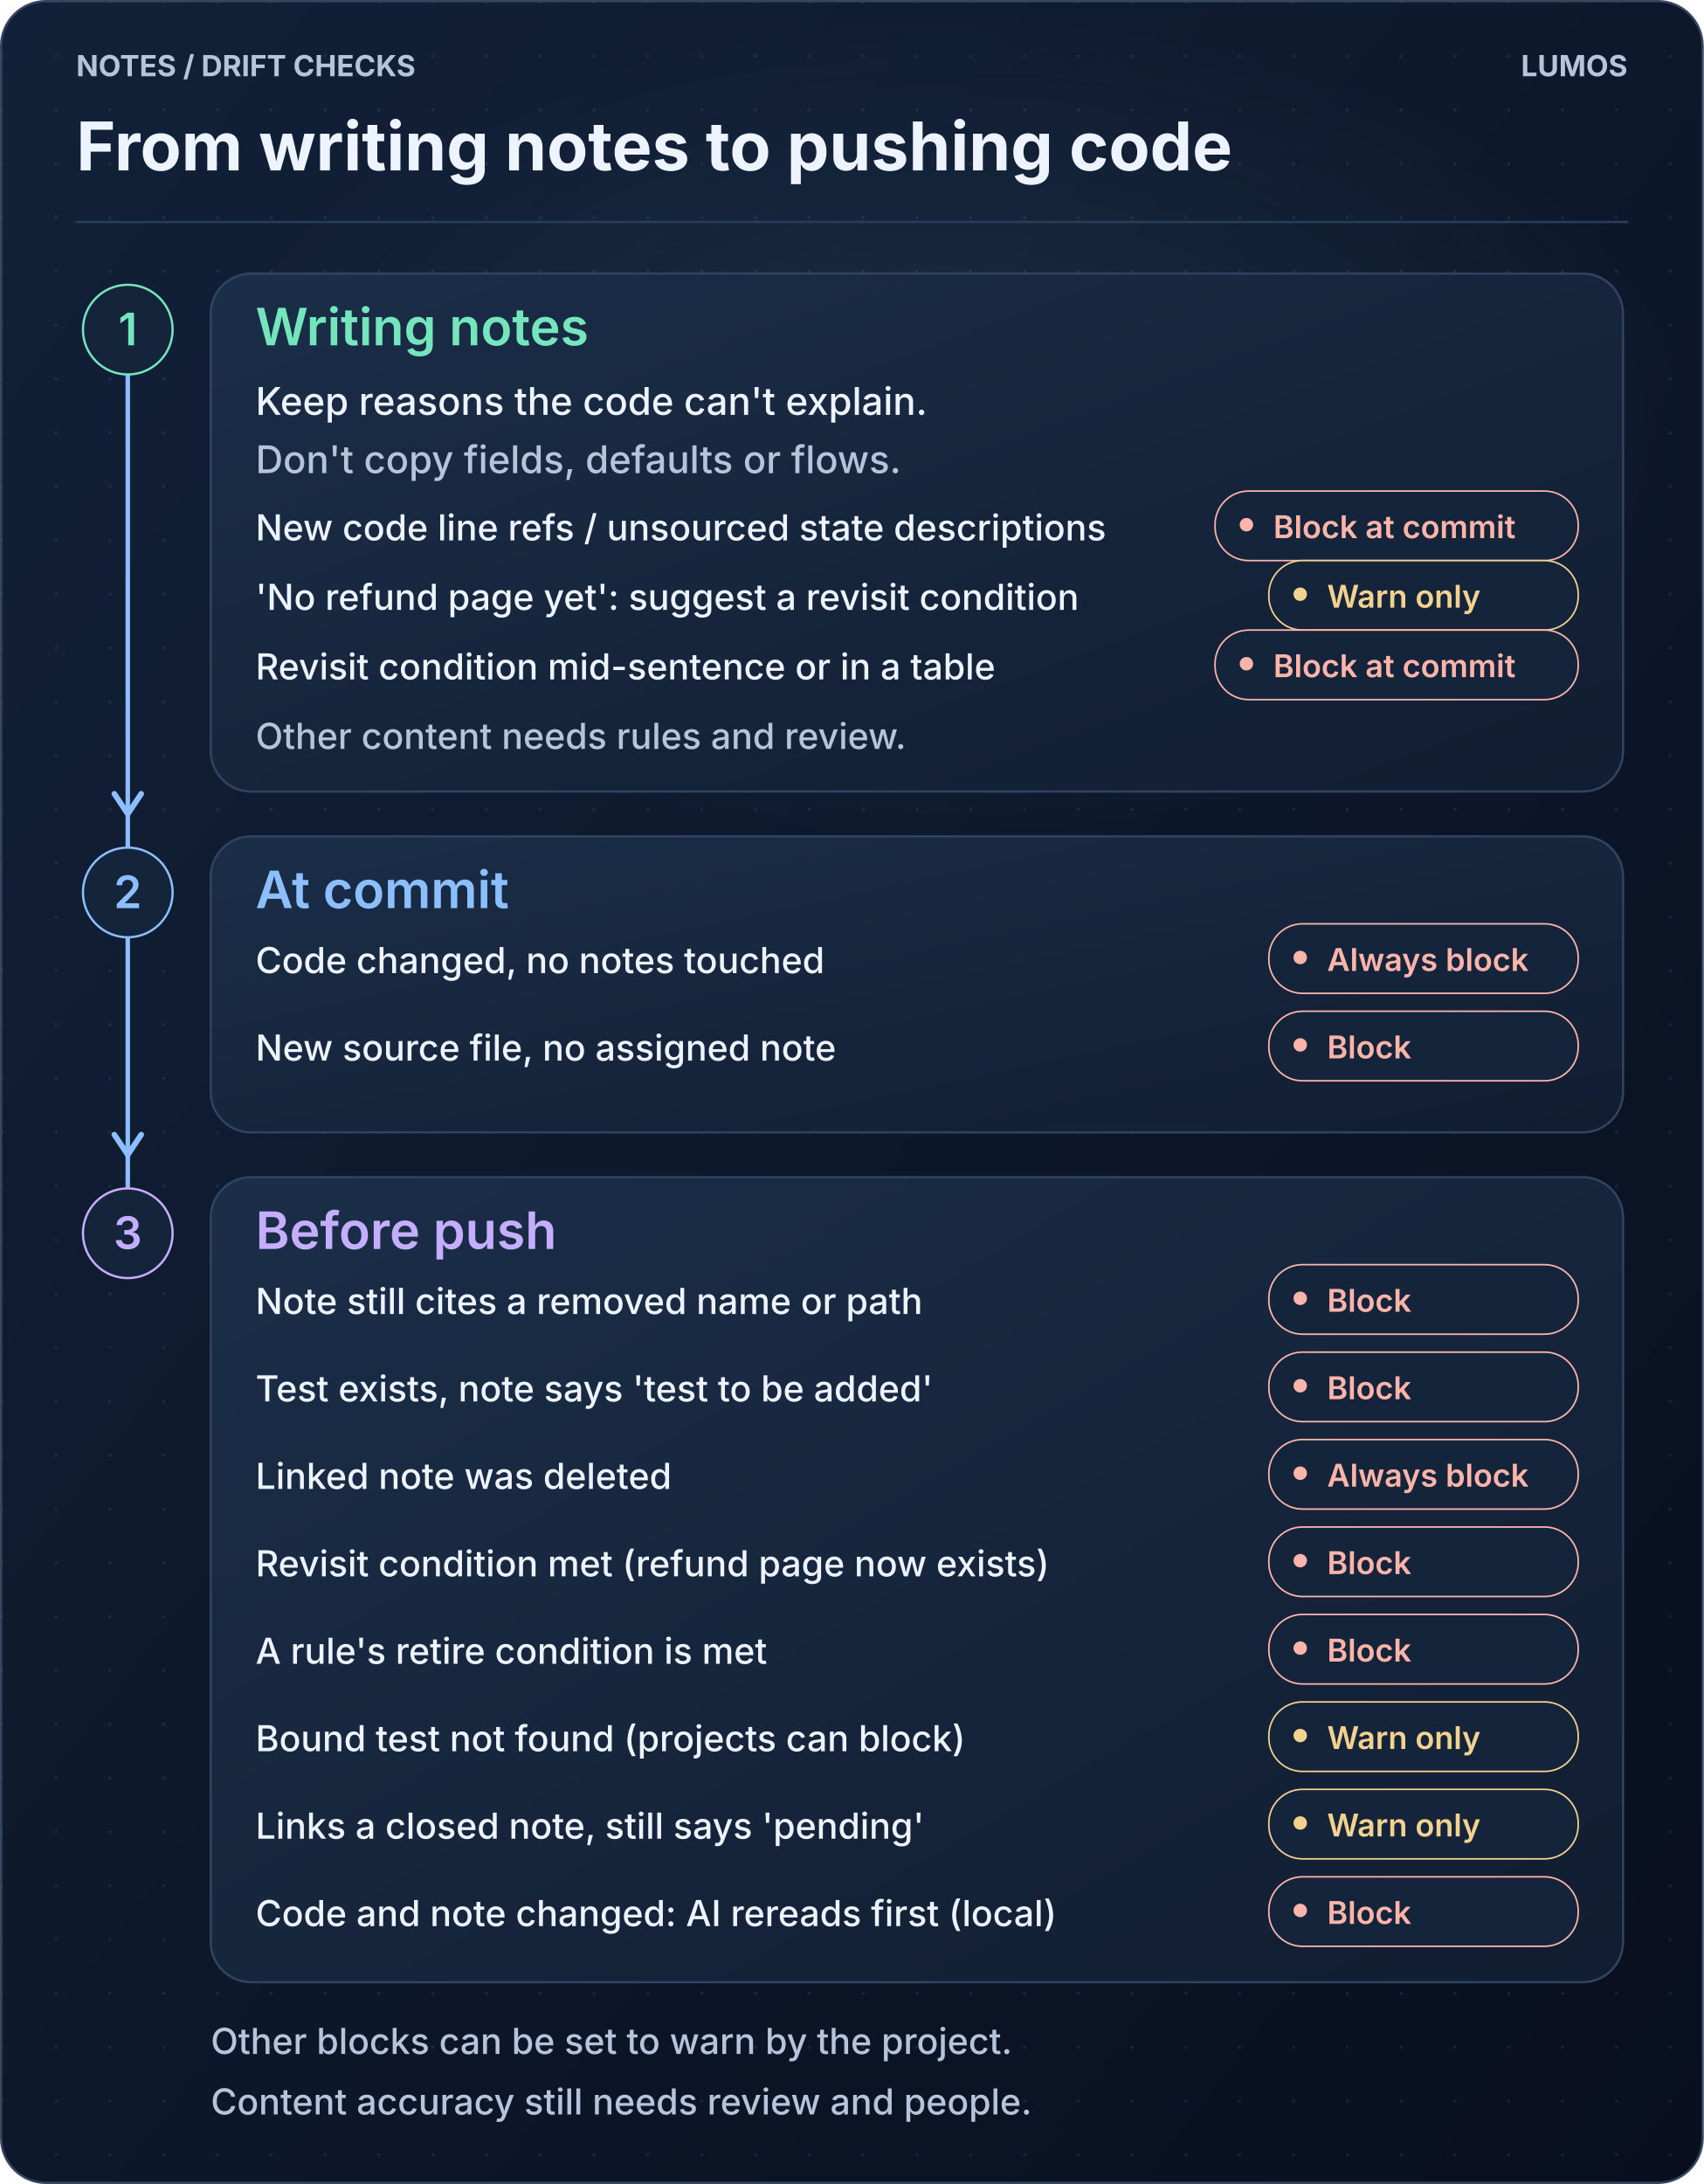
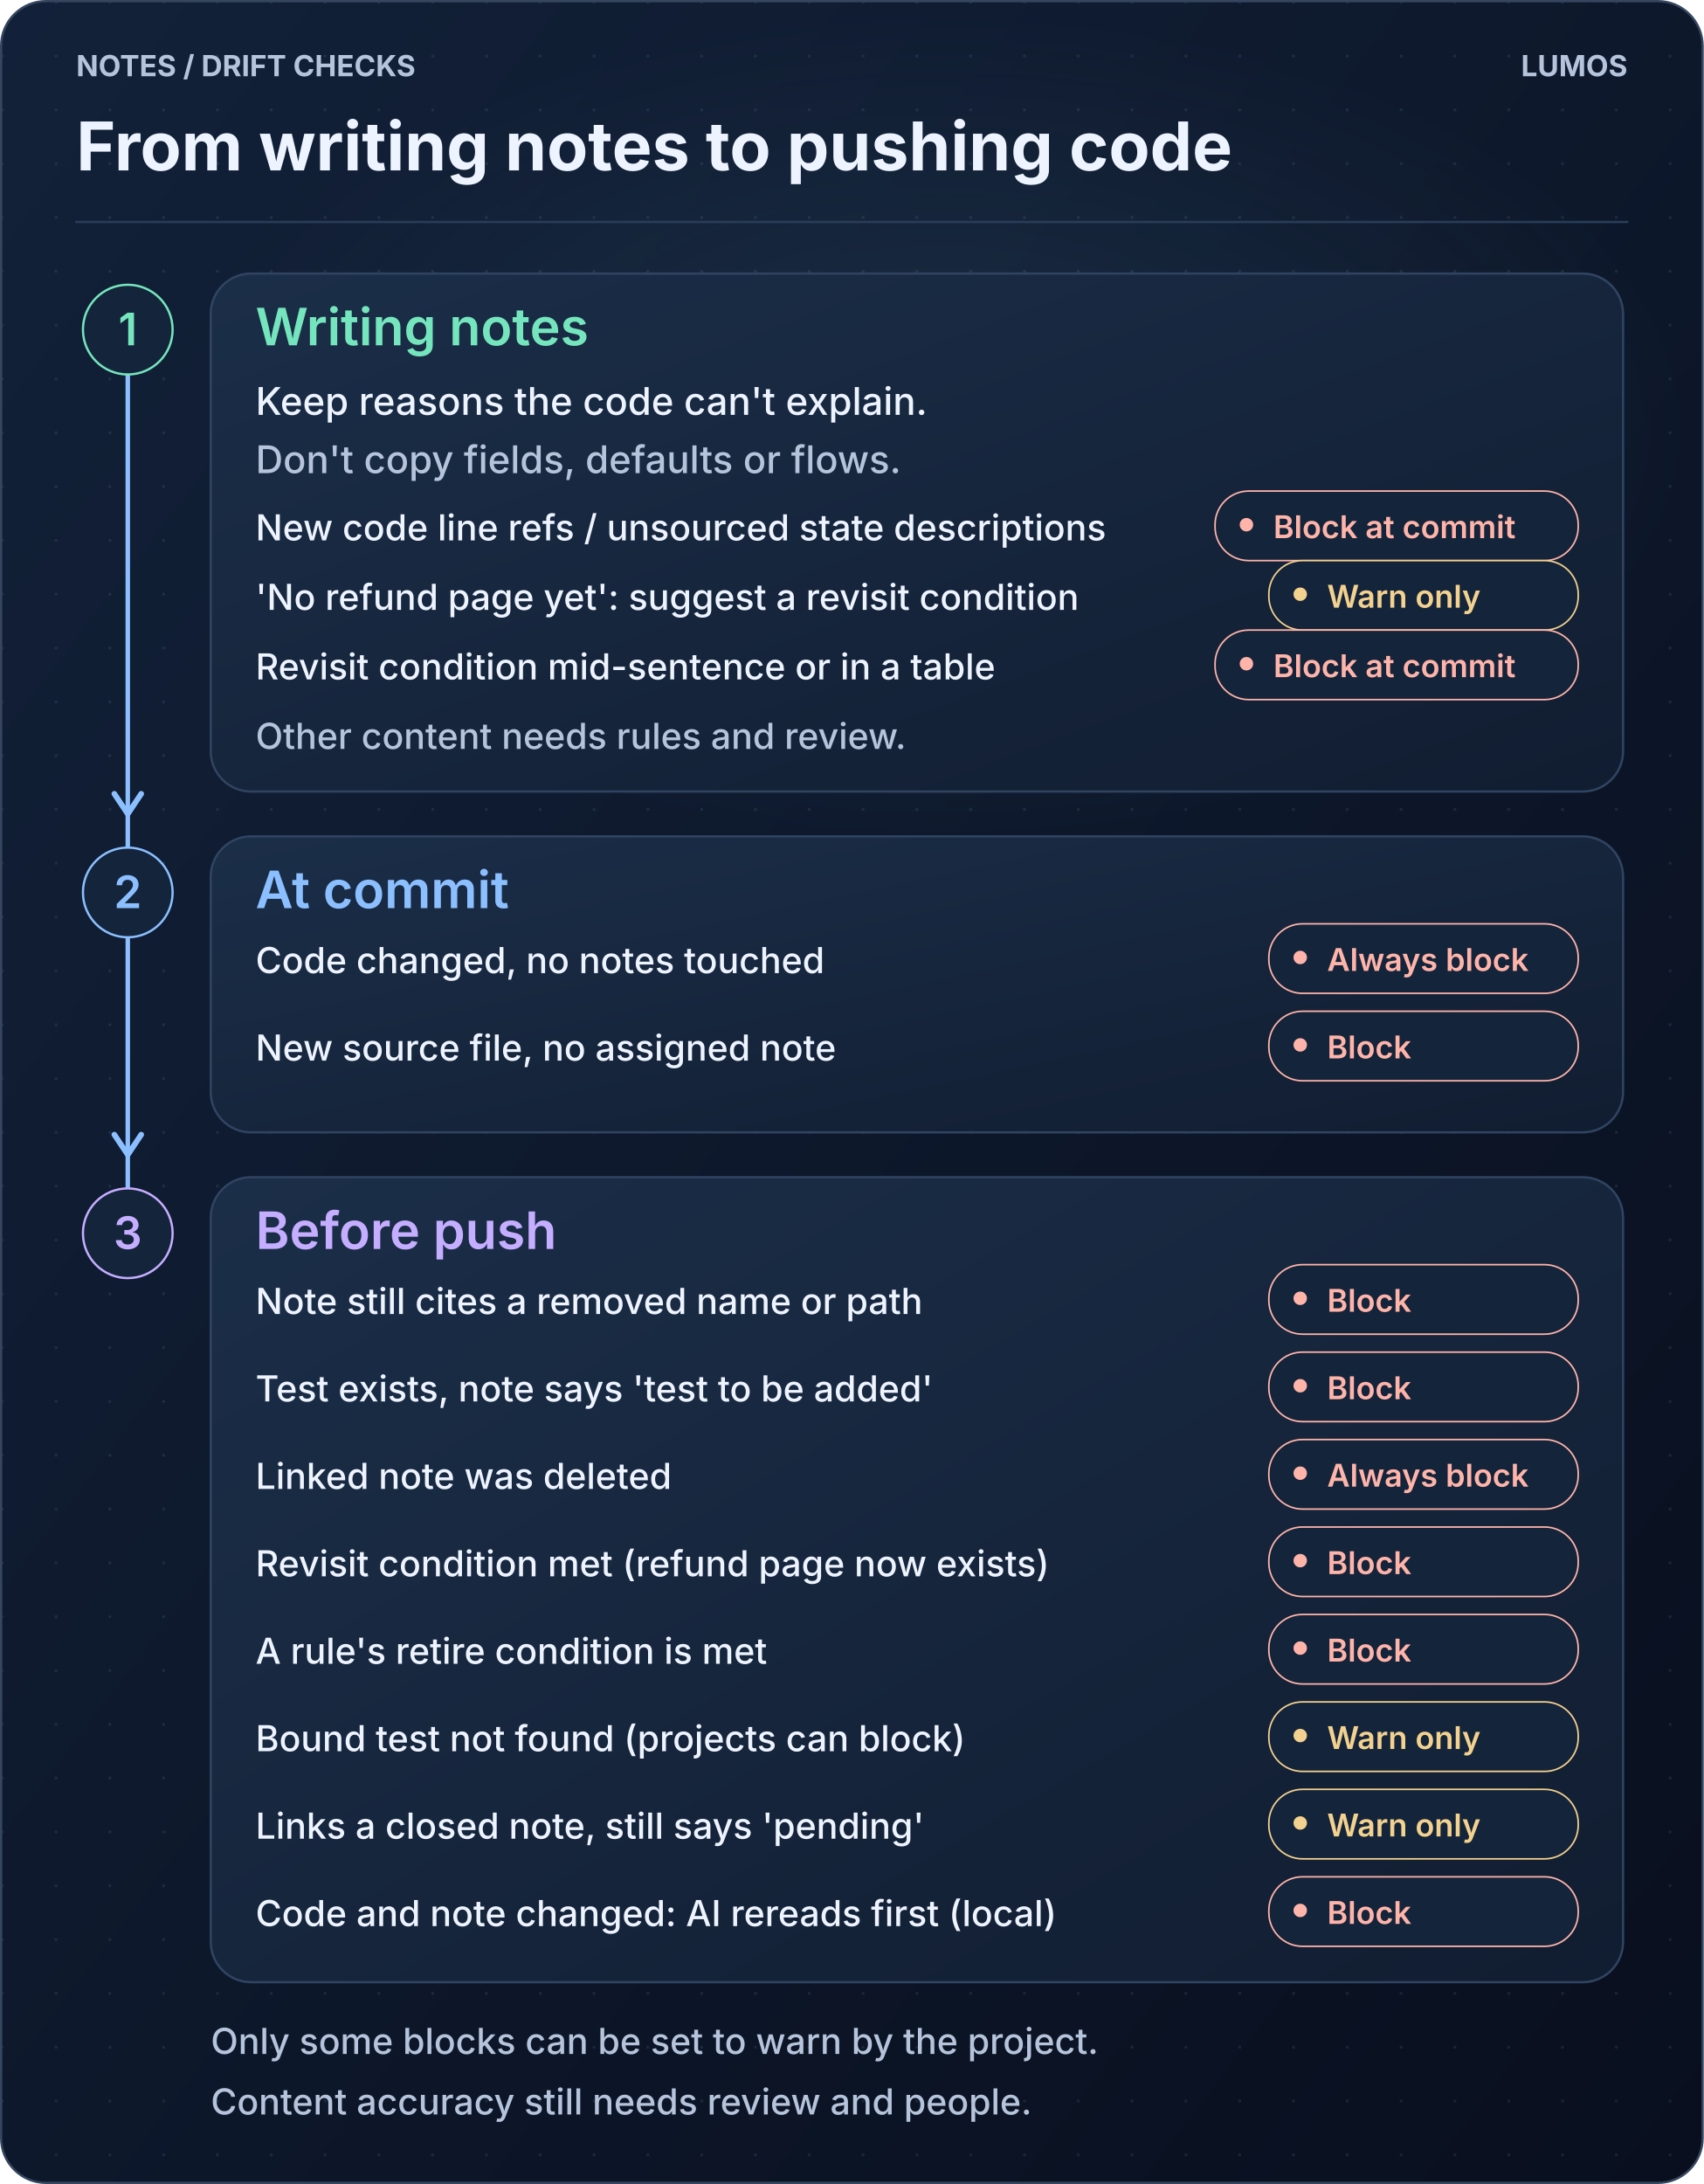
<svg xmlns="http://www.w3.org/2000/svg" width="760" height="974" viewBox="0 0 760 974" role="img" aria-labelledby="title desc">
  <defs>
    <linearGradient id="bg" x1="0" y1="0" x2="1" y2="1">
      <stop stop-color="#122139" />
      <stop offset="1" stop-color="#090f1e" />
    </linearGradient>
    <linearGradient id="panel" x1="0" y1="0" x2="1" y2="1">
      <stop stop-color="#1b2e48" />
      <stop offset="1" stop-color="#111d31" />
    </linearGradient>
    <radialGradient id="halo">
      <stop stop-color="#73b8d7" stop-opacity=".12" />
      <stop offset="1" stop-color="#73b8d7" stop-opacity="0" />
    </radialGradient>
    <pattern id="grid" width="24" height="24" patternUnits="userSpaceOnUse">
      <circle cx="1" cy="1" r=".7" fill="#718da9" opacity=".15" />
    </pattern>
  </defs>
  <rect x=".5" y=".5" width="759" height="973" rx="20" fill="url(#bg)" stroke="#35465e" />
  <rect x="1" y="1" width="758" height="972" rx="20" fill="url(#grid)" />
  <ellipse cx="420" cy="190" rx="335" ry="185" fill="url(#halo)" />
  <g font-family="Inter, 'PingFang TC', 'Noto Sans TC', 'Microsoft JhengHei', system-ui, sans-serif">
    <text x="34" y="34" font-size="13" fill="#b5c4db" text-anchor="start" font-weight="650">NOTES / DRIFT CHECKS</text>
    <text x="34" y="76" font-size="30" fill="#edf3ff" text-anchor="start" font-weight="650">From writing notes to pushing code</text>
    <path d="M34 99H726" fill="none" stroke="#283d58" stroke-width="1" stroke-linecap="round" stroke-linejoin="round" />
    <text x="726" y="34" font-size="13" fill="#b5c4db" text-anchor="end" font-weight="650">LUMOS</text>
    <path d="M57 147V550" fill="none" stroke="#8bbfff" stroke-width="2" stroke-linecap="round" stroke-linejoin="round" />
    <circle cx="57" cy="147" r="20" fill="#14243a" stroke="#75e5bd" stroke-width="1" />
    <text x="57" y="154" font-size="20" fill="#75e5bd" text-anchor="middle" font-weight="600">1</text>
    <rect x="94" y="122" width="630" height="231" rx="18" fill="url(#panel)" stroke="#304461" stroke-width="1" />
    <text x="114" y="154" font-size="23" fill="#75e5bd" text-anchor="start" font-weight="600">Writing notes</text>
    <circle cx="57" cy="398" r="20" fill="#14243a" stroke="#8bbfff" stroke-width="1" />
    <text x="57" y="405" font-size="20" fill="#8bbfff" text-anchor="middle" font-weight="600">2</text>
    <rect x="94" y="373" width="630" height="132" rx="18" fill="url(#panel)" stroke="#304461" stroke-width="1" />
    <text x="114" y="405" font-size="23" fill="#8bbfff" text-anchor="start" font-weight="600">At commit</text>
    <circle cx="57" cy="550" r="20" fill="#14243a" stroke="#c5adff" stroke-width="1" />
    <text x="57" y="557" font-size="20" fill="#c5adff" text-anchor="middle" font-weight="600">3</text>
    <rect x="94" y="525" width="630" height="359" rx="18" fill="url(#panel)" stroke="#304461" stroke-width="1" />
    <text x="114" y="557" font-size="23" fill="#c5adff" text-anchor="start" font-weight="600">Before push</text>
    <polyline points="51,354 57,363 63,354" fill="none" stroke="#8bbfff" stroke-width="2.5" stroke-linecap="round" stroke-linejoin="round" />
    <polyline points="51,506 57,515 63,506" fill="none" stroke="#8bbfff" stroke-width="2.5" stroke-linecap="round" stroke-linejoin="round" />
    <text x="114" y="185" font-size="17" fill="#edf3ff" text-anchor="start" font-weight="450">Keep reasons the code can't explain.</text>
    <text x="114" y="211" font-size="17" fill="#b5c4db" text-anchor="start" font-weight="450">Don't copy fields, defaults or flows.</text>
    <text x="114" y="241" font-size="16" fill="#edf3ff" text-anchor="start" font-weight="450">New code line refs / unsourced state descriptions</text>
    <rect x="542" y="219" width="162" height="31" rx="15" fill="#14243a" stroke="#ffb4aa" stroke-width="0.7" />
    <circle cx="556" cy="234" r="3" fill="#ffb4aa" stroke="none" stroke-width="1" />
    <text x="568" y="240" font-size="14" fill="#ffb4aa" text-anchor="start" font-weight="600">Block at commit</text>
    <text x="114" y="272" font-size="16" fill="#edf3ff" text-anchor="start" font-weight="450">'No refund page yet': suggest a revisit condition</text>
    <rect x="566" y="250" width="138" height="31" rx="15" fill="#14243a" stroke="#f3d18e" stroke-width="0.7" />
    <circle cx="580" cy="265" r="3" fill="#f3d18e" stroke="none" stroke-width="1" />
    <text x="592" y="271" font-size="14" fill="#f3d18e" text-anchor="start" font-weight="600">Warn only</text>
    <text x="114" y="303" font-size="16" fill="#edf3ff" text-anchor="start" font-weight="450">Revisit condition mid-sentence or in a table</text>
    <rect x="542" y="281" width="162" height="31" rx="15" fill="#14243a" stroke="#ffb4aa" stroke-width="0.7" />
    <circle cx="556" cy="296" r="3" fill="#ffb4aa" stroke="none" stroke-width="1" />
    <text x="568" y="302" font-size="14" fill="#ffb4aa" text-anchor="start" font-weight="600">Block at commit</text>
    <text x="114" y="334" font-size="16" fill="#b5c4db" text-anchor="start" font-weight="450">Other content needs rules and review.</text>
    <text x="114" y="434" font-size="16" fill="#edf3ff" text-anchor="start" font-weight="450">Code changed, no notes touched</text>
    <rect x="566" y="412" width="138" height="31" rx="15" fill="#14243a" stroke="#ffb4aa" stroke-width="0.7" />
    <circle cx="580" cy="427" r="3" fill="#ffb4aa" stroke="none" stroke-width="1" />
    <text x="592" y="433" font-size="14" fill="#ffb4aa" text-anchor="start" font-weight="600">Always block</text>
    <text x="114" y="473" font-size="16" fill="#edf3ff" text-anchor="start" font-weight="450">New source file, no assigned note</text>
    <rect x="566" y="451" width="138" height="31" rx="15" fill="#14243a" stroke="#ffb4aa" stroke-width="0.7" />
    <circle cx="580" cy="466" r="3" fill="#ffb4aa" stroke="none" stroke-width="1" />
    <text x="592" y="472" font-size="14" fill="#ffb4aa" text-anchor="start" font-weight="600">Block</text>
    <text x="114" y="586" font-size="16" fill="#edf3ff" text-anchor="start" font-weight="450">Note still cites a removed name or path</text>
    <rect x="566" y="564" width="138" height="31" rx="15" fill="#14243a" stroke="#ffb4aa" stroke-width="0.7" />
    <circle cx="580" cy="579" r="3" fill="#ffb4aa" stroke="none" stroke-width="1" />
    <text x="592" y="585" font-size="14" fill="#ffb4aa" text-anchor="start" font-weight="600">Block</text>
    <text x="114" y="625" font-size="16" fill="#edf3ff" text-anchor="start" font-weight="450">Test exists, note says 'test to be added'</text>
    <rect x="566" y="603" width="138" height="31" rx="15" fill="#14243a" stroke="#ffb4aa" stroke-width="0.7" />
    <circle cx="580" cy="618" r="3" fill="#ffb4aa" stroke="none" stroke-width="1" />
    <text x="592" y="624" font-size="14" fill="#ffb4aa" text-anchor="start" font-weight="600">Block</text>
    <text x="114" y="664" font-size="16" fill="#edf3ff" text-anchor="start" font-weight="450">Linked note was deleted</text>
    <rect x="566" y="642" width="138" height="31" rx="15" fill="#14243a" stroke="#ffb4aa" stroke-width="0.7" />
    <circle cx="580" cy="657" r="3" fill="#ffb4aa" stroke="none" stroke-width="1" />
    <text x="592" y="663" font-size="14" fill="#ffb4aa" text-anchor="start" font-weight="600">Always block</text>
    <text x="114" y="703" font-size="16" fill="#edf3ff" text-anchor="start" font-weight="450">Revisit condition met (refund page now exists)</text>
    <rect x="566" y="681" width="138" height="31" rx="15" fill="#14243a" stroke="#ffb4aa" stroke-width="0.7" />
    <circle cx="580" cy="696" r="3" fill="#ffb4aa" stroke="none" stroke-width="1" />
    <text x="592" y="702" font-size="14" fill="#ffb4aa" text-anchor="start" font-weight="600">Block</text>
    <text x="114" y="742" font-size="16" fill="#edf3ff" text-anchor="start" font-weight="450">A rule's retire condition is met</text>
    <rect x="566" y="720" width="138" height="31" rx="15" fill="#14243a" stroke="#ffb4aa" stroke-width="0.7" />
    <circle cx="580" cy="735" r="3" fill="#ffb4aa" stroke="none" stroke-width="1" />
    <text x="592" y="741" font-size="14" fill="#ffb4aa" text-anchor="start" font-weight="600">Block</text>
    <text x="114" y="781" font-size="16" fill="#edf3ff" text-anchor="start" font-weight="450">Bound test not found (projects can block)</text>
    <rect x="566" y="759" width="138" height="31" rx="15" fill="#14243a" stroke="#f3d18e" stroke-width="0.7" />
    <circle cx="580" cy="774" r="3" fill="#f3d18e" stroke="none" stroke-width="1" />
    <text x="592" y="780" font-size="14" fill="#f3d18e" text-anchor="start" font-weight="600">Warn only</text>
    <text x="114" y="820" font-size="16" fill="#edf3ff" text-anchor="start" font-weight="450">Links a closed note, still says 'pending'</text>
    <rect x="566" y="798" width="138" height="31" rx="15" fill="#14243a" stroke="#f3d18e" stroke-width="0.7" />
    <circle cx="580" cy="813" r="3" fill="#f3d18e" stroke="none" stroke-width="1" />
    <text x="592" y="819" font-size="14" fill="#f3d18e" text-anchor="start" font-weight="600">Warn only</text>
    <text x="114" y="859" font-size="16" fill="#edf3ff" text-anchor="start" font-weight="450">Code and note changed: AI rereads first (local)</text>
    <rect x="566" y="837" width="138" height="31" rx="15" fill="#14243a" stroke="#ffb4aa" stroke-width="0.7" />
    <circle cx="580" cy="852" r="3" fill="#ffb4aa" stroke="none" stroke-width="1" />
    <text x="592" y="858" font-size="14" fill="#ffb4aa" text-anchor="start" font-weight="600">Block</text>
-     <text x="94" y="916" font-size="16" fill="#b5c4db" text-anchor="start" font-weight="450">Other blocks can be set to warn by the project.</text>
+     <text x="94" y="916" font-size="16" fill="#b5c4db" text-anchor="start" font-weight="450">Only some blocks can be set to warn by the project.</text>
    <text x="94" y="943" font-size="16" fill="#b5c4db" text-anchor="start" font-weight="450">Content accuracy still needs review and people.</text>
  </g>
</svg>
